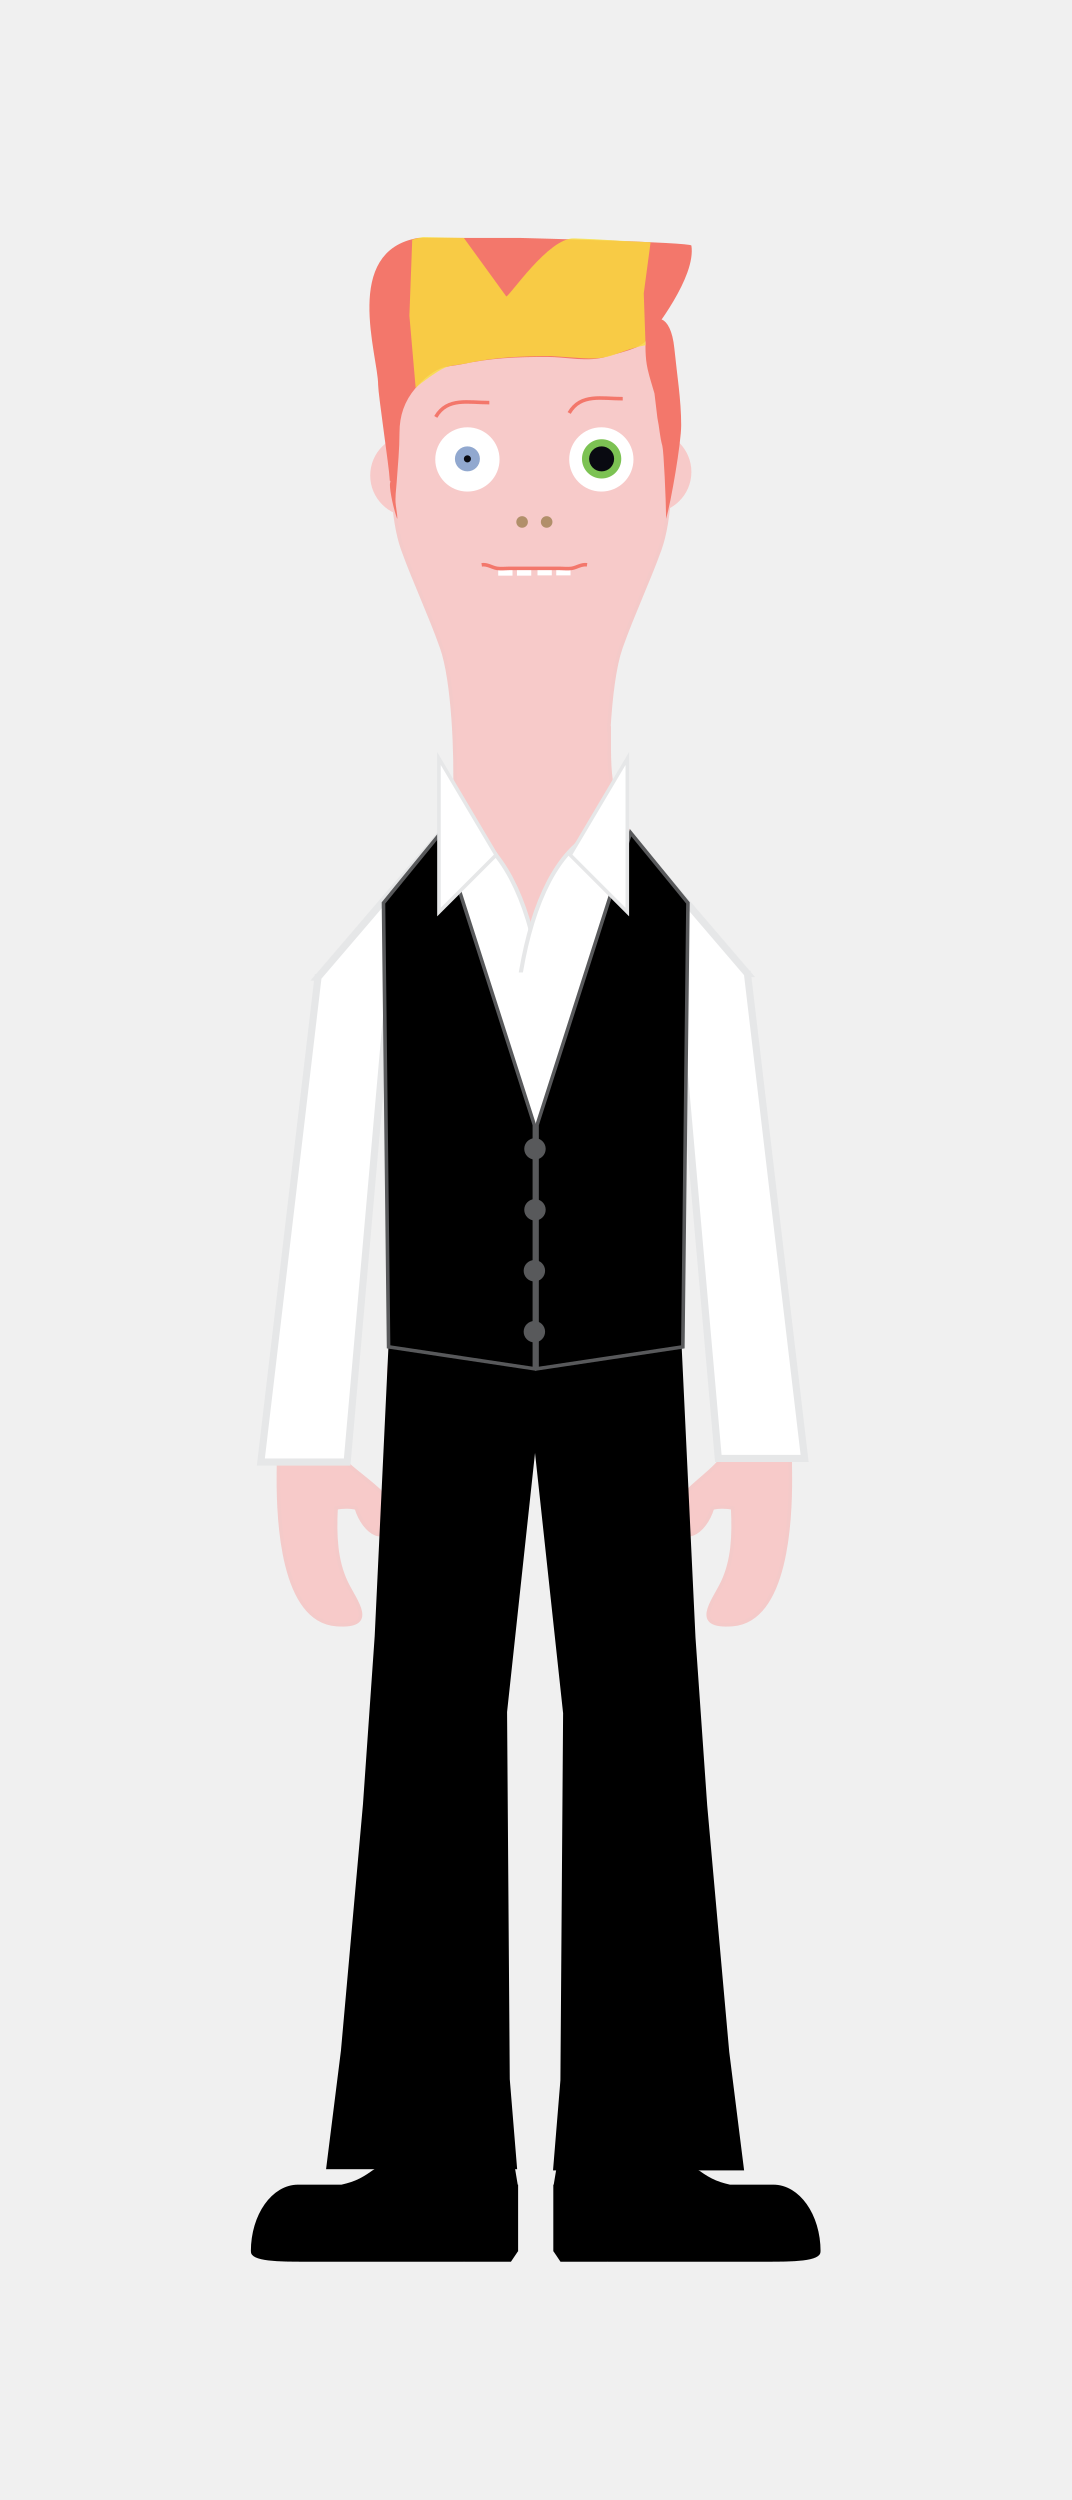
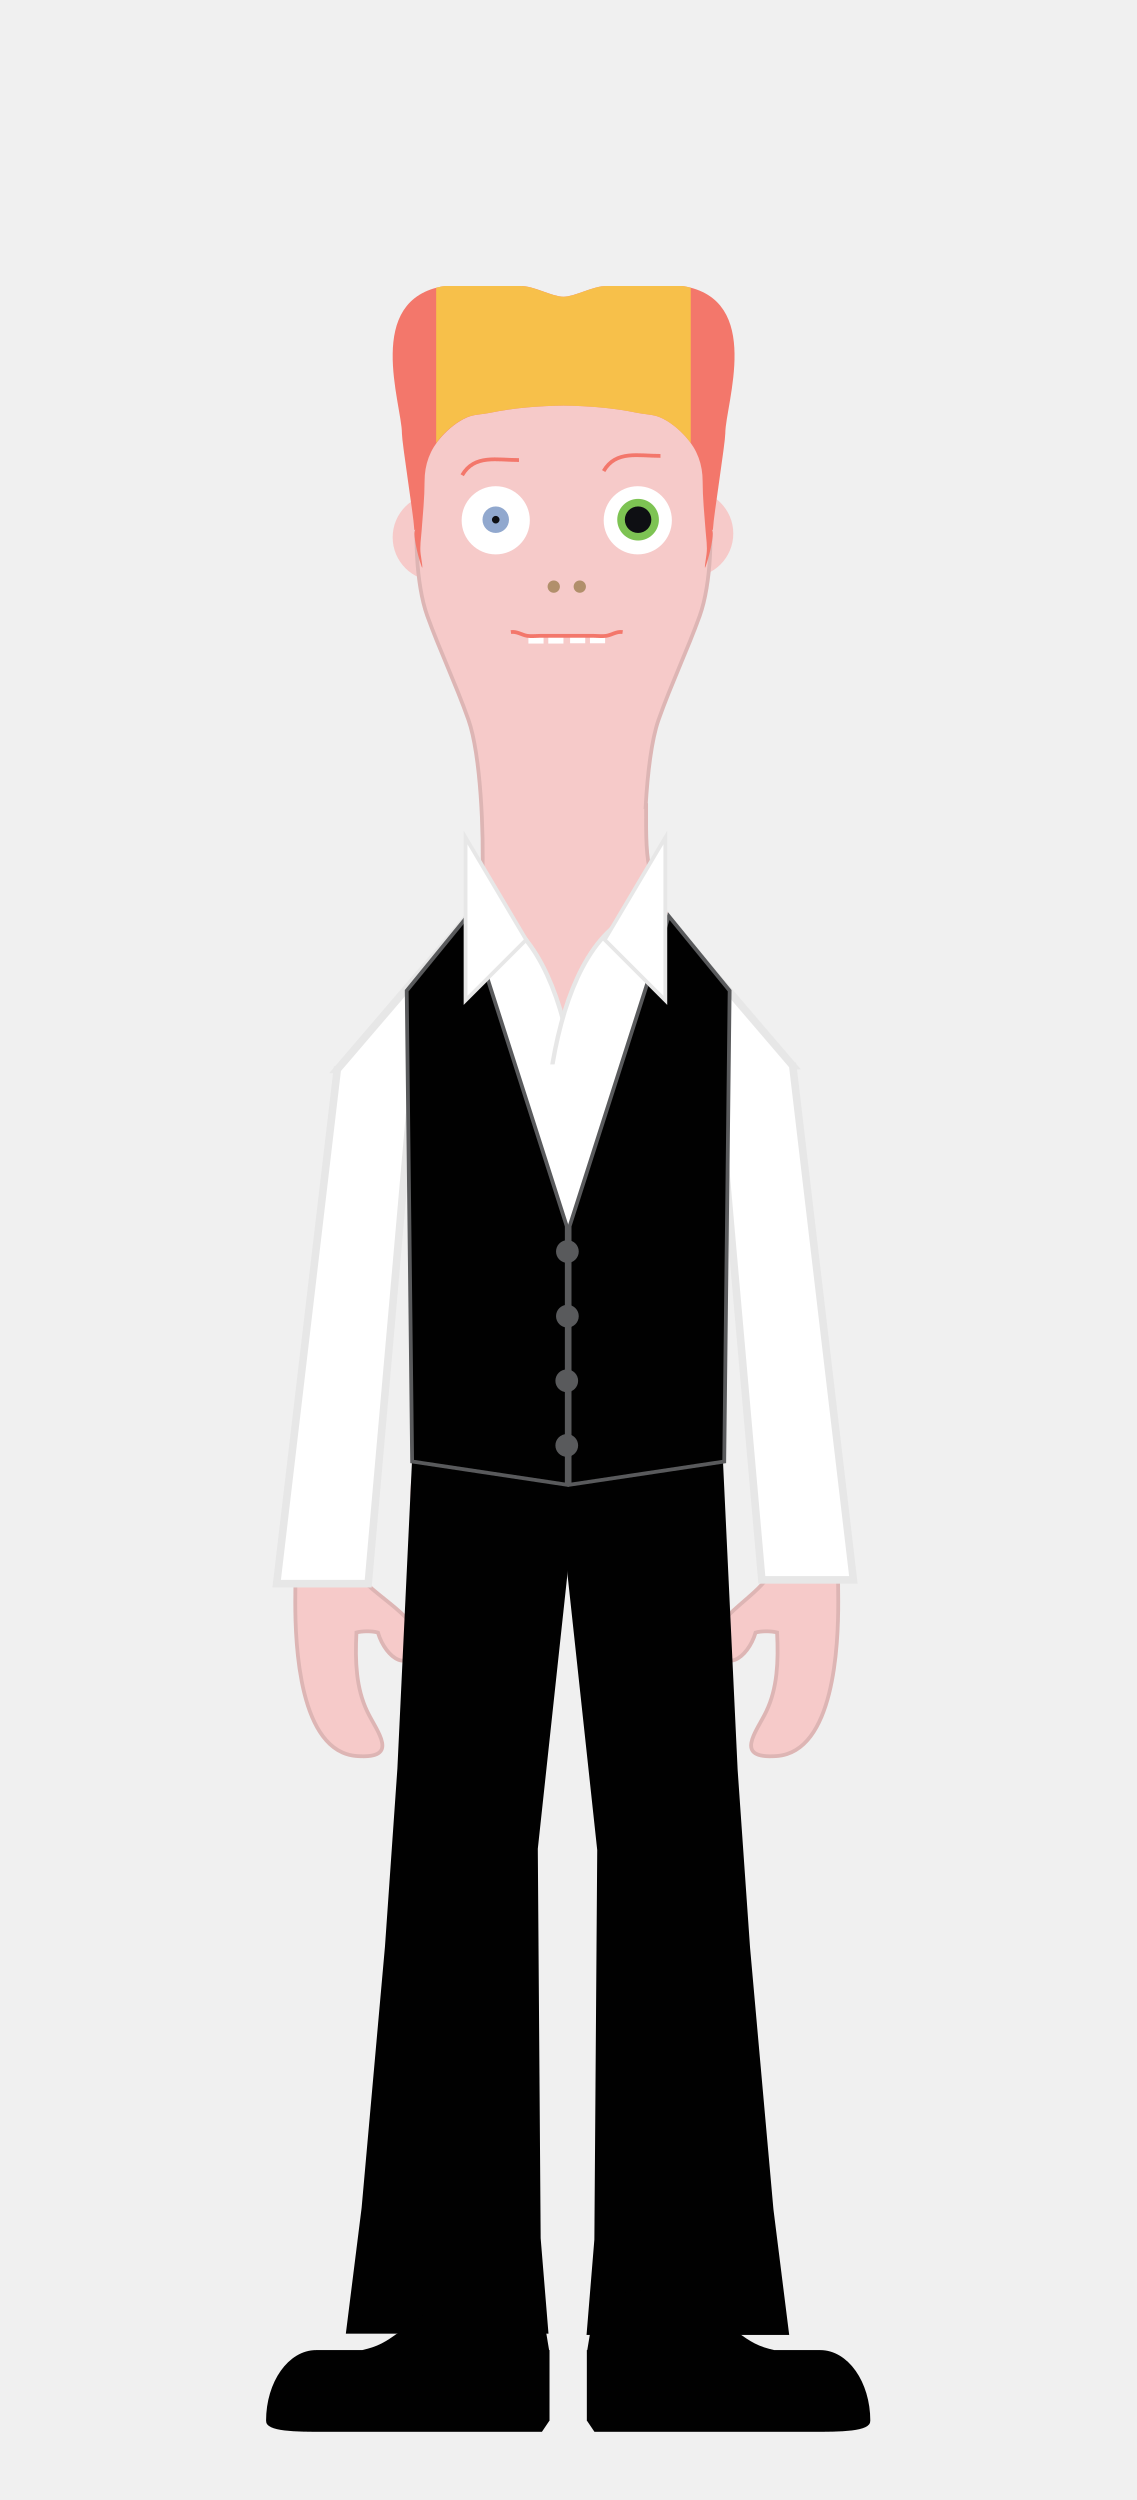
- <svg xmlns="http://www.w3.org/2000/svg" version="1.1" id="Layer_1" x="0px" y="0px" width="300px" height="700px" viewBox="0 0 300 700" enable-background="new 0 0 300 700" xml:space="preserve">
+ <svg xmlns="http://www.w3.org/2000/svg" version="1.1" id="Layer_1" x="0px" y="0px" width="300px" height="660px" viewBox="0 0 300 660" enable-background="new 0 0 300 660" xml:space="preserve">
  <g>
-     <path fill="#F7CAC9" d="M115.193,121.607c-6.369,0-11.531,5.163-11.531,11.532s5.162,11.532,11.531,11.532V121.607z" />
-     <path fill="#F7CAC9" d="M182.057,120.607c6.369,0,11.533,5.163,11.533,11.532s-5.164,11.532-11.533,11.532V120.607z" />
-     <path fill="#F7CAC9" stroke="#F4CAC9" stroke-miterlimit="10" d="M221.256,623.765c-1.193-5.543-9.195-4.303-13.84-5.26   c-5.59-1.152-10.818-3.967-15.459-6.775c-5.246-3.174-9.303-4.842-9.701-11.965c-0.035-0.629-0.209-1.309-0.352-1.967l0.035-2.389   l3.117-208.092c1.744-0.219,3.514-0.41,5.324-0.561c0.787-15.492-17.455-30.888-17.455-46.45c0-15.908,21.994-42.554,17.822-58.615   v-0.864c5.785,8.213,4.488,25.389,6.496,35.332c3.08,15.244,7.021,23.55,7.182,40.153c0.092,9.52,3.637,21.638,1.666,30.444   c-1.742,7.785-0.118,12.753-2.636,19.405c-2.268,5.998-15.313,11.938-14.376,18.161c1.436,9.516,8.363,4.873,10.395-2.045   c1.582-0.455,4.074-0.428,5.674-0.021c0.396,7.76,0.07,14.734-2.85,20.848c-2.555,5.352-8.811,12.6,2.727,11.777   c15.191-1.082,16.287-29.188,16.273-40.777c-0.041-40.406-4.268-82.045-10.977-120.023c-1.475-8.35-5.512-18.297-10.225-25.767   c-4.146-6.571-8.047-11.901-13.119-17.897c-1.41-2.181-3.428-3.892-4.703-6.116c-11.953-20.836-11.736-23.644-11.699-40.239   l-0.117,0.047c0.502-8.743,1.561-17.608,3.404-22.809c3.361-9.486,7.646-18.492,10.869-27.449   c1.494-4.156,2.385-9.861,2.703-15.684c0.316-5.824,0.062-11.764-0.73-16.389c-0.893-5.205,0.443-14.911-1.379-19.977   c-1.736-4.826-6.328-5.453-6.623-10.26c-3.217-1.525-8.227-2.398-13.287-2.484c-7.086-0.123-14.244,1.294-16.652,4.586   c-2.406-3.292-9.564-4.709-16.65-4.586c-5.061,0.086-10.07,0.958-13.287,2.484c-0.297,4.807-4.887,5.434-6.623,10.26   c-1.822,5.065-0.486,14.771-1.379,19.977c-0.793,4.625-1.047,10.564-0.73,16.389c0.318,5.822,1.209,11.527,2.703,15.684   c3.223,8.957,7.508,17.963,10.869,27.449c3.275,9.241,4.074,30.054,3.68,41.193c-1.426,5.406-4.357,11.326-10.371,21.808   c-1.275,2.225-3.293,3.936-4.703,6.116c-5.072,5.996-3.195,11.326-7.342,17.897c-4.713,7.47-14.527,17.417-16.002,25.767   c-6.709,37.979-10.936,79.617-10.977,120.023c-0.014,11.59,1.082,39.695,16.273,40.777c11.537,0.822,5.281-6.426,2.727-11.777   c-2.92-6.113-3.246-13.088-2.85-20.848c1.6-0.406,4.092-0.434,5.674,0.021c2.031,6.918,8.959,11.561,10.395,2.045   c0.938-6.223-14.612-13.33-16.88-19.328c-2.518-6.652-0.122-11.23-1.864-19.016c-1.971-8.807,0.408-23.813,0.5-33.333   c0.16-16.604,7-21.243,10.08-36.487c2.008-9.943,0.711-27.119,6.496-35.332v0.864c-4.172,16.062,15.09,41.54,15.09,57.448   c0,15.562-15.51,32.125-14.723,47.617c1.811,0.15,3.58,0.342,5.324,0.561l3.117,208.092l0.035,2.389   c-0.143,0.658-0.316,1.338-0.352,1.967c-0.398,7.123-4.455,8.791-9.701,11.965c-4.641,2.809-9.869,5.623-15.459,6.775   c-4.645,0.957-12.646-0.283-13.84,5.26c-1.65,7.67,5.926,6.322,10.852,7.076c2.783,0.426,4.879,1.475,7.816,1.592   c3.256,0.129,6.75-0.205,9.908-0.658c6.578-0.943,13.289-0.998,20.1-1.684c5.936-0.598,15.379,1.533,16.658-5.301   c1.5-8.014-3.166-15.459-2.334-23.025l0.066-4.193h0.027l-0.014-0.939l0.014-0.904c0,0-0.018,0-0.027-0.002l-3.066-204.719   c3.023,0.375,6.146,0.658,9.42,0.799v0.104c0.039,0,0.08,0,0.119,0c0.711,0,1.396-0.023,2.092-0.039   c0.695,0.016,1.381,0.039,2.092,0.039c0.039,0,0.08,0,0.119,0v-0.104c3.273-0.141,6.396-0.424,9.42-0.799l-3.066,204.719   c-0.01,0.002-0.02,0.002-0.027,0.002l0.014,0.904l-0.014,0.939h0.027l0.066,4.193c0.832,7.566-3.834,15.012-2.334,23.025   c1.279,6.834,10.723,4.703,16.658,5.301c6.811,0.686,13.521,0.74,20.1,1.684c3.158,0.453,6.652,0.787,9.908,0.658   c2.938-0.117,5.033-1.166,7.816-1.592C215.33,630.087,222.906,631.435,221.256,623.765z" />
-     <circle fill="#FFFFFF" cx="168.375" cy="128.64" r="9" />
-     <circle fill="#FFFFFF" cx="130.875" cy="128.64" r="9" />
-     <circle fill="#91A8CF" cx="130.875" cy="128.483" r="3.5" />
-     <circle fill="#7CC253" cx="168.453" cy="128.483" r="5.5" />
-     <circle fill="#090A11" cx="168.453" cy="128.483" r="3.5" />
-     <circle fill="#090A11" cx="130.875" cy="128.483" r="1" />
-     <circle fill="#B18F6A" cx="146.188" cy="146.15" r="1.625" />
-     <circle fill="#B18F6A" cx="153.062" cy="146.15" r="1.625" />
-     <rect x="139.5" y="159.181" fill="#FFFFFF" width="4" height="2" />
-     <rect x="144.75" y="159.181" fill="#FFFFFF" width="4" height="2" />
-     <rect x="155.75" y="159.104" fill="#FFFFFF" width="4" height="2" />
-     <rect x="150.5" y="159.104" fill="#FFFFFF" width="4" height="2" />
-     <path fill="none" stroke="#F3776B" stroke-miterlimit="10" d="M164.375,158.142c-1.615-0.225-2.867,0.771-4.305,1   c-1.084,0.173-2.346,0-3.445,0c-2.5,0-5,0-7.5,0h1c-2.5,0-5,0-7.5,0c-1.1,0-2.361,0.173-3.443,0c-1.439-0.229-2.691-1.225-4.307-1" />
-     <path fill="#F3776B" d="M145.846,66.626c2.725,0.082,47.454,1.193,47.744,2.124c1.369,8.877-10.652,23.793-11.896,25.749   c-2.095,3.293-8.114,4.141-11.777,5.318c-5.306,1.705-11.293,0.118-16.854,0.118c-8.12,0.001-15.896,0.312-23.927,2.079   c-2.116,0.465-4.138,0.4-6.04,1.258c-2.537,1.144-4.877,3.223-6.71,5.349c-3.174,3.686-4.526,7.866-4.526,12.49   c0,4.64-0.461,9.263-0.787,13.889c-0.148,2.101-0.515,4.386-0.24,6.479c0.131,1,0.773,5.053,0.202,3.325   c-1.3-3.919-2.059-8.635-1.813-9.584c0.554-2.146-0.081,0.854-0.139-1.305c-0.066-2.577-3.207-23.587-3.207-26.165   c0-8.168-10.25-37.5,11.25-41.132" />
-     <path fill="#F3776B" d="M184.078,117.077c0.551,2.531,0.658,5.232,1.379,7.774c0.387,1.363,1.023,15.249,1.057,20.402   c1.389-4.823,4.217-21.194,4.217-26.198c0-7.156-1.191-14.228-1.908-21.468c-0.999-10.087-5.971-10-7.717-4.987l-0.375,0.625   c0,3.451-0.15,6.84,0.631,10.231c0.525,2.284,1.252,4.487,1.893,6.73" />
-     <path fill="none" stroke="#F3776B" stroke-miterlimit="10" d="M159.364,115.638c3.232-5.575,9.205-3.979,15-4" />
-     <path fill="none" stroke="#F3776B" stroke-miterlimit="10" d="M122.011,116.735c3.23-5.574,9.205-3.979,15-4" />
-     <path opacity="0.8" fill="#F9E03C" d="M180.755,96.655l-0.505-14.5l1.914-14.329c-7.496-0.234-14.275-0.891-21.44-1.083   S142.657,83.027,141.754,83l-11.879-16.382l-11.457-0.243c-1.078,0.182-2.073,0.432-2.994,0.74c-0.92,0.308,0.78-0.417,0,0   l-0.793,21.299l1.755,20.208c0.775-0.768,2.3-1.952,3.869-3.05c1.568-1.099,3.182-2.112,4.134-2.542   c0.951-0.429,1.932-0.627,2.939-0.776c1.008-0.149,2.043-0.249,3.101-0.482c4.016-0.883,7.968-1.403,11.931-1.702   c3.962-0.299,7.936-0.377,11.996-0.377c8.522,0.58,5.667,0.396,8.522,0.58c2.854,0.184,5.679,0.154,8.331-0.698   c0.94-0.302,2.24-0.793,3.77-1.327C176.508,97.715,178.268,97.139,180.755,96.655z" />
-     <polygon points="144.801,607.37 133.551,607.37 125.301,607.37 117.051,607.37 91.3,607.37 95.466,574.163 101.633,505.164    104.91,458.176 108.801,376.37 117.051,376.37 125.301,376.37 133.551,376.37 141.801,376.37 153.18,375.543 141.98,479.37    142.734,582.176  " />
-     <path fill="#FFFFFF" stroke="#E6E7E8" stroke-width="1.152" stroke-miterlimit="10" d="M130.518,232.401   c23.691,11.975,25.73,69.002,19.854,95.426c-11.271,0.53-13.082,0.357-16.801-11.852c-2.713-8.902-7.963-18.542-9.607-26.775   c-1.697-8.506-1.111-21.348-1.441-30.246c-0.52-13.979,1.729-17.204,5.996-26.553H130.518z" />
-     <path fill="#FFFFFF" stroke="#E6E7E8" stroke-width="1.152" stroke-miterlimit="10" d="M166.369,233.12   c-23.691,11.975-25.73,69.002-19.854,95.426c11.271,0.53,13.082,0.357,16.801-11.852c2.713-8.902,7.963-18.542,9.607-26.775   c1.697-8.506,1.111-21.348,1.441-30.246c0.52-13.979-1.729-17.204-5.996-26.553H166.369z" />
-     <polygon points="154.847,607.703 166.097,607.703 174.347,607.703 182.597,607.703 208.348,607.703 204.182,574.496    198.015,505.497 194.737,458.509 190.847,376.703 182.597,376.703 174.347,376.703 166.097,376.703 157.847,376.703    146.468,375.876 157.667,479.703 156.913,582.509  " />
-     <path d="M144.959,611.704c-0.805-5.479-2.088-10.497-2.123-14.196c-5.779-0.266-17.162-3.311-22.416-1.064   c-2.568,1.098-10.439,7.469-13.283,9.322c-3.084,2.014-5.291,4.047-8.879,5.219c-0.791,0.26-1.68,0.493-2.637,0.72H83.465   c-7.305,0-13.225,8.364-13.225,18.687h0.031c-0.195,2.884,8.004,2.889,15.283,2.889h43.848c0.195,0,0.387-0.005,0.58-0.006v0.006   h13.082l1.947-2.889h0.062v-18.687H144.959z" />
-     <path d="M155.041,611.704c0.805-5.479,2.088-10.497,2.123-14.196c5.779-0.266,17.162-3.311,22.416-1.064   c2.568,1.098,10.439,7.469,13.283,9.322c3.084,2.014,5.291,4.047,8.879,5.219c0.791,0.26,1.68,0.493,2.637,0.72h12.156   c7.305,0,13.225,8.364,13.225,18.687h-0.031c0.195,2.884-8.004,2.889-15.283,2.889h-43.848c-0.195,0-0.387-0.005-0.58-0.006v0.006   h-13.082l-1.947-2.889h-0.062v-18.687H155.041z" />
-     <polygon fill="#FFFFFF" points="190.795,377.077 108.801,376.37 107.458,272.29 192.124,272.29  " />
-     <polygon fill="#FFFFFF" stroke="#E6E7E8" stroke-width="2" stroke-miterlimit="10" points="225.292,408.364 209.294,272.699    208.732,272.639 209.294,272.628 173.953,231.366 173.124,273.298 189.177,273.001 201.126,408.364  " />
-     <polygon stroke="#58595B" stroke-miterlimit="10" points="191.197,377.12 170.785,380.186 150.373,383.25 150.373,315    176.562,233.151 184.594,242.986 192.625,252.821 191.911,314.971  " />
-     <polygon fill="#FFFFFF" stroke="#E6E7E8" stroke-miterlimit="10" points="159.646,239.376 175.646,255.376 175.646,212.376  " />
-     <polygon fill="#FFFFFF" stroke="#E6E7E8" stroke-width="2" stroke-miterlimit="10" points="73.039,409.364 89.037,273.699    89.599,273.639 89.037,273.628 124.378,232.366 125.207,274.298 109.154,274.001 97.205,409.364  " />
-     <polygon stroke="#58595B" stroke-miterlimit="10" points="108.801,377.12 129.213,380.186 149.625,383.25 149.625,315    123.437,233.151 115.404,242.986 107.373,252.821 108.087,314.971  " />
-     <polygon fill="#FFFFFF" stroke="#E6E7E8" stroke-miterlimit="10" points="138.908,239.375 122.908,255.376 122.908,212.375  " />
-     <circle fill="#58595B" cx="149.791" cy="321.684" r="3" />
-     <circle fill="#58595B" cx="149.791" cy="338.748" r="3" />
-     <circle fill="#58595B" cx="149.625" cy="355.812" r="3" />
-     <circle fill="#58595B" cx="149.625" cy="372.876" r="3" />
+     <g>
+       <path fill="#F6CAC9" d="M115.193,130.326c-6.369,0-11.531,5.163-11.531,11.532c0,6.369,5.162,11.532,11.531,11.532V130.326z" />
+       <path fill="#F6CAC9" d="M182.057,129.326c6.369,0,11.533,5.163,11.533,11.532c0,6.369-5.164,11.532-11.533,11.532V129.326z" />
+       <path fill="#F6CAC9" stroke="#DDB5B4" stroke-miterlimit="10" d="M221.256,632.483c-1.193-5.543-9.195-4.303-13.84-5.26    c-5.59-1.151-10.818-3.967-15.459-6.774c-5.246-3.175-9.303-4.843-9.701-11.966c-0.035-0.629-0.209-1.309-0.352-1.967l0.035-2.389    l3.117-208.093c1.743-0.219,3.514-0.409,5.323-0.561c0.787-15.492-17.455-30.888-17.455-46.449    c0-15.908,21.994-42.555,17.822-58.615v-0.864c5.785,8.213,4.487,25.389,6.496,35.332c3.08,15.243,7.021,23.55,7.182,40.153    c0.093,9.52,3.638,21.638,1.666,30.443c-1.741,7.785-0.118,12.753-2.636,19.405c-2.268,5.998-15.312,11.938-14.376,18.161    c1.437,9.516,8.362,4.873,10.396-2.045c1.582-0.455,4.073-0.429,5.674-0.021c0.396,7.76,0.069,14.734-2.851,20.848    c-2.555,5.353-8.812,12.601,2.728,11.777c15.19-1.082,16.287-29.188,16.272-40.777c-0.041-40.405-4.269-82.045-10.978-120.022    c-1.475-8.351-5.512-18.297-10.225-25.767c-4.146-6.571-8.047-11.901-13.119-17.897c-1.41-2.181-3.428-3.892-4.703-6.116    c-11.953-20.836-11.735-23.644-11.698-40.238l-0.117,0.047c0.502-8.743,1.562-17.608,3.403-22.81    c3.361-9.486,7.646-18.492,10.869-27.449c1.494-4.156,2.386-9.861,2.703-15.684c0.316-5.824,0.062-11.764-0.729-16.389    c-0.894-5.205,0.442-14.911-1.379-19.977c-1.736-4.826-6.328-5.453-6.623-10.26c-3.218-1.525-8.228-2.398-13.287-2.484    c-7.086-0.123-14.244,1.294-16.651,4.586c-2.406-3.292-9.564-4.709-16.65-4.586c-5.061,0.086-10.07,0.958-13.287,2.484    c-0.297,4.807-4.887,5.434-6.623,10.26c-1.822,5.065-0.486,14.771-1.379,19.977c-0.793,4.625-1.047,10.564-0.73,16.389    c0.318,5.822,1.209,11.527,2.703,15.684c3.223,8.957,7.508,17.963,10.869,27.449c3.275,9.241,4.074,30.054,3.68,41.193    c-1.426,5.405-4.357,11.325-10.371,21.808c-1.274,2.225-3.293,3.936-4.703,6.116c-5.071,5.996-3.194,11.326-7.342,17.897    c-4.713,7.47-14.527,17.416-16.002,25.767c-6.709,37.979-10.936,79.616-10.977,120.022c-0.014,11.591,1.082,39.695,16.273,40.777    c11.537,0.822,5.28-6.426,2.727-11.777c-2.92-6.112-3.246-13.088-2.85-20.848c1.6-0.406,4.092-0.434,5.674,0.021    c2.031,6.918,8.959,11.561,10.395,2.045c0.938-6.224-14.611-13.33-16.88-19.328c-2.519-6.652-0.122-11.23-1.864-19.016    c-1.971-8.808,0.408-23.813,0.5-33.334c0.16-16.604,7-21.242,10.08-36.486c2.008-9.943,0.711-27.119,6.496-35.332v0.863    c-4.172,16.062,15.09,41.541,15.09,57.449c0,15.562-15.51,32.125-14.723,47.616c1.811,0.149,3.58,0.343,5.324,0.562l3.117,208.092    l0.035,2.389c-0.144,0.658-0.316,1.338-0.353,1.967c-0.397,7.123-4.455,8.791-9.701,11.965c-4.642,2.81-9.869,5.623-15.459,6.775    c-4.646,0.957-12.646-0.283-13.84,5.26c-1.649,7.67,5.926,6.322,10.853,7.076c2.782,0.426,4.879,1.476,7.815,1.592    c3.256,0.129,6.75-0.205,9.907-0.657c6.578-0.943,13.289-0.998,20.101-1.685c5.937-0.598,15.379,1.533,16.658-5.301    c1.5-8.014-3.166-15.459-2.334-23.025l0.065-4.192h0.027l-0.014-0.939l0.014-0.904c0,0-0.018,0-0.027-0.002l-3.065-204.719    c3.022,0.375,6.146,0.658,9.42,0.799v0.104c0.039,0,0.08,0,0.119,0c0.711,0,1.396-0.023,2.092-0.039    c0.694,0.016,1.381,0.039,2.092,0.039c0.039,0,0.08,0,0.119,0v-0.104c3.272-0.141,6.396-0.424,9.42-0.799l-3.065,204.719    c-0.01,0.002-0.021,0.002-0.027,0.002l0.014,0.904l-0.014,0.939h0.027l0.065,4.192c0.832,7.566-3.834,15.013-2.334,23.025    c1.279,6.834,10.724,4.703,16.658,5.301c6.812,0.687,13.521,0.74,20.101,1.685c3.157,0.452,6.651,0.786,9.907,0.657    c2.938-0.116,5.033-1.166,7.815-1.592C215.33,638.806,222.906,640.153,221.256,632.483z" />
+       <circle fill="#FFFFFF" cx="168.375" cy="137.359" r="9" />
+       <circle fill="#FFFFFF" cx="130.875" cy="137.359" r="9" />
+       <circle fill="#91A8CE" cx="130.875" cy="137.202" r="3.5" />
+       <circle fill="#7DC353" cx="168.453" cy="137.202" r="5.5" />
+       <circle fill="#0E0F13" cx="168.453" cy="137.202" r="3.5" />
+       <circle fill="#0E0F13" cx="130.875" cy="137.202" r="1" />
+       <circle fill="#B18F6B" cx="146.188" cy="154.869" r="1.625" />
+       <circle fill="#B18F6B" cx="153.062" cy="154.869" r="1.625" />
+       <rect x="139.5" y="167.9" fill="#FFFFFF" width="4" height="2" />
+       <rect x="144.75" y="167.9" fill="#FFFFFF" width="4" height="2" />
+       <rect x="155.75" y="167.823" fill="#FFFFFF" width="4" height="2" />
+       <rect x="150.5" y="167.823" fill="#FFFFFF" width="4" height="2" />
+       <path fill="none" stroke="#F3776B" stroke-miterlimit="10" d="M164.375,166.861c-1.615-0.225-2.867,0.771-4.305,1    c-1.084,0.173-2.346,0-3.445,0c-2.5,0-5,0-7.5,0h1c-2.5,0-5,0-7.5,0c-1.1,0-2.361,0.173-3.443,0c-1.438-0.229-2.69-1.225-4.307-1" />
+       <path fill="none" stroke="#F3776B" stroke-miterlimit="10" d="M159.363,124.357c3.232-5.575,9.205-3.979,15-4" />
+       <path fill="none" stroke="#F3776B" stroke-miterlimit="10" d="M122.012,125.454c3.229-5.574,9.204-3.979,15-4" />
+       <polygon fill="#010101" points="144.801,616.089 133.551,616.089 125.301,616.089 117.051,616.089 91.3,616.089 95.466,582.882     101.633,513.883 104.91,466.895 108.801,385.089 117.051,385.089 125.301,385.089 133.551,385.089 141.801,385.089     153.18,384.262 141.98,488.089 142.734,590.895   " />
+       <path fill="#FFFFFF" stroke="#E7E7E7" stroke-width="1.152" stroke-miterlimit="10" d="M130.518,241.119    c23.691,11.976,25.73,69.002,19.854,95.427c-11.271,0.53-13.082,0.356-16.802-11.853c-2.713-8.901-7.963-18.541-9.606-26.774    c-1.696-8.507-1.11-21.349-1.44-30.246c-0.521-13.979,1.729-17.204,5.996-26.554H130.518z" />
+       <path fill="#FFFFFF" stroke="#E7E7E7" stroke-width="1.152" stroke-miterlimit="10" d="M166.369,241.839    c-23.691,11.976-25.73,69.002-19.854,95.426c11.271,0.53,13.082,0.356,16.801-11.853c2.713-8.901,7.963-18.541,9.606-26.774    c1.697-8.506,1.111-21.349,1.44-30.246c0.521-13.979-1.729-17.204-5.995-26.553H166.369z" />
+       <polygon fill="#010101" points="154.848,616.422 166.098,616.422 174.348,616.422 182.598,616.422 208.348,616.422     204.182,583.215 198.016,514.216 194.736,467.228 190.848,385.422 182.598,385.422 174.348,385.422 166.098,385.422     157.848,385.422 146.468,384.595 157.667,488.422 156.913,591.228   " />
+       <path fill="#010101" d="M144.959,620.423c-0.805-5.479-2.088-10.497-2.123-14.196c-5.779-0.266-17.162-3.311-22.416-1.063    c-2.568,1.098-10.439,7.469-13.283,9.321c-3.084,2.015-5.291,4.047-8.879,5.22c-0.791,0.26-1.68,0.492-2.637,0.72H83.465    c-7.305,0-13.225,8.364-13.225,18.687h0.031c-0.195,2.885,8.004,2.89,15.283,2.89h43.848c0.195,0,0.387-0.005,0.58-0.006V642    h13.082l1.947-2.89h0.062v-18.687L144.959,620.423L144.959,620.423z" />
+       <path fill="#010101" d="M155.041,620.423c0.805-5.479,2.088-10.497,2.123-14.196c5.779-0.266,17.162-3.311,22.416-1.063    c2.568,1.098,10.439,7.469,13.283,9.321c3.084,2.015,5.291,4.047,8.879,5.22c0.791,0.26,1.68,0.492,2.637,0.72h12.156    c7.305,0,13.225,8.364,13.225,18.687h-0.031c0.195,2.885-8.004,2.89-15.283,2.89h-43.848c-0.195,0-0.387-0.005-0.58-0.006V642    h-13.082l-1.947-2.89h-0.062v-18.687L155.041,620.423L155.041,620.423z" />
+       <polygon fill="#FFFFFF" points="190.795,385.796 108.801,385.089 107.458,281.009 192.124,281.009   " />
+       <polygon fill="#FFFFFF" stroke="#E7E7E7" stroke-width="2" stroke-miterlimit="10" points="225.292,417.083 209.294,281.418     208.732,281.357 209.294,281.347 173.953,240.085 173.124,282.017 189.177,281.72 201.126,417.083   " />
+       <polygon fill="#010101" stroke="#595A5C" stroke-miterlimit="10" points="191.197,385.839 170.785,388.904 150.373,391.969     150.373,323.719 176.562,241.869 184.594,251.705 192.625,261.539 191.911,323.689   " />
+       <polygon fill="#FFFFFF" stroke="#E7E7E7" stroke-miterlimit="10" points="159.646,248.095 175.646,264.095 175.646,221.095   " />
+       <polygon fill="#FFFFFF" stroke="#E7E7E7" stroke-width="2" stroke-miterlimit="10" points="73.039,418.083 89.037,282.418     89.6,282.357 89.037,282.347 124.378,241.085 125.207,283.017 109.154,282.72 97.205,418.083   " />
+       <polygon fill="#010101" stroke="#595A5C" stroke-miterlimit="10" points="108.801,385.839 129.213,388.904 149.625,391.969     149.625,323.719 123.438,241.869 115.404,251.705 107.373,261.539 108.087,323.689   " />
+       <polygon fill="#FFFFFF" stroke="#E7E7E7" stroke-miterlimit="10" points="138.908,248.094 122.908,264.095 122.908,221.094   " />
+       <circle fill="#595A5C" cx="149.791" cy="330.402" r="3" />
+       <circle fill="#595A5C" cx="149.791" cy="347.467" r="3" />
+       <circle fill="#595A5C" cx="149.625" cy="364.531" r="3" />
+       <circle fill="#595A5C" cx="149.625" cy="381.595" r="3" />
+       <path fill="#F3776B" d="M180.228,75.507l-20.076,0.005c-3.493-0.09-8.306,2.802-11.401,2.828    c-3.096-0.026-7.826-2.918-11.319-2.828l-20.076-0.005c-21.5,3.436-11.25,31.182-11.25,38.908c0,2.438,3.142,22.312,3.207,24.75    c0.036,1.271,0.295,0.653,0.353,0.493c-0.022,0.069-0.085,0.271-0.213,0.741c-0.246,0.898,0.512,5.359,1.812,9.066    c0.57,1.635-0.071-2.2-0.202-3.146c-0.274-1.98,0.092-4.141,0.239-6.129c0.326-4.375,0.787-8.749,0.787-13.138    c0-4.374,1.353-8.328,4.526-11.814c1.833-2.011,4.173-3.978,6.71-5.06c1.902-0.812,3.924-0.75,6.04-1.19    c6.536-1.36,12.906-1.803,19.427-1.923c6.521,0.12,12.891,0.562,19.427,1.923c2.116,0.439,4.138,0.378,6.04,1.19    c2.537,1.082,4.877,3.049,6.71,5.06c3.174,3.487,4.526,7.44,4.526,11.814c0,4.39,0.461,8.763,0.787,13.138    c0.147,1.988,0.514,4.149,0.239,6.129c-0.131,0.946-0.772,4.78-0.202,3.146c1.301-3.708,2.059-8.168,1.812-9.066    c-0.128-0.469-0.19-0.671-0.213-0.741c0.058,0.16,0.316,0.777,0.353-0.493c0.065-2.438,3.207-22.312,3.207-24.75    C191.478,106.689,201.728,78.943,180.228,75.507z" />
+     </g>
+     <path opacity="0.7" fill="#F9E03C" d="M180.228,75.507l-20.076,0.005c-3.493-0.09-8.224,2.802-11.319,2.828   c-0.026,0-0.056-0.004-0.082-0.005c-0.026,0-0.056,0.005-0.082,0.005c-3.096-0.026-7.826-2.918-11.319-2.828l-20.076-0.005   c-0.747,0.12-1.448,0.275-2.12,0.451v41.01c0.42-0.587,0.867-1.167,1.38-1.729c1.833-2.011,4.173-3.978,6.71-5.06   c1.902-0.812,3.924-0.75,6.04-1.19c6.536-1.36,12.906-1.803,19.427-1.923c0.014,0,0.027,0.001,0.041,0.001s0.027,0,0.041-0.001   c6.521,0.12,12.891,0.562,19.427,1.923c2.116,0.439,4.138,0.378,6.04,1.19c2.537,1.082,4.877,3.049,6.71,5.06   c0.513,0.563,0.96,1.143,1.38,1.729v-41.01C181.676,75.782,180.975,75.627,180.228,75.507z" />
  </g>
</svg>
